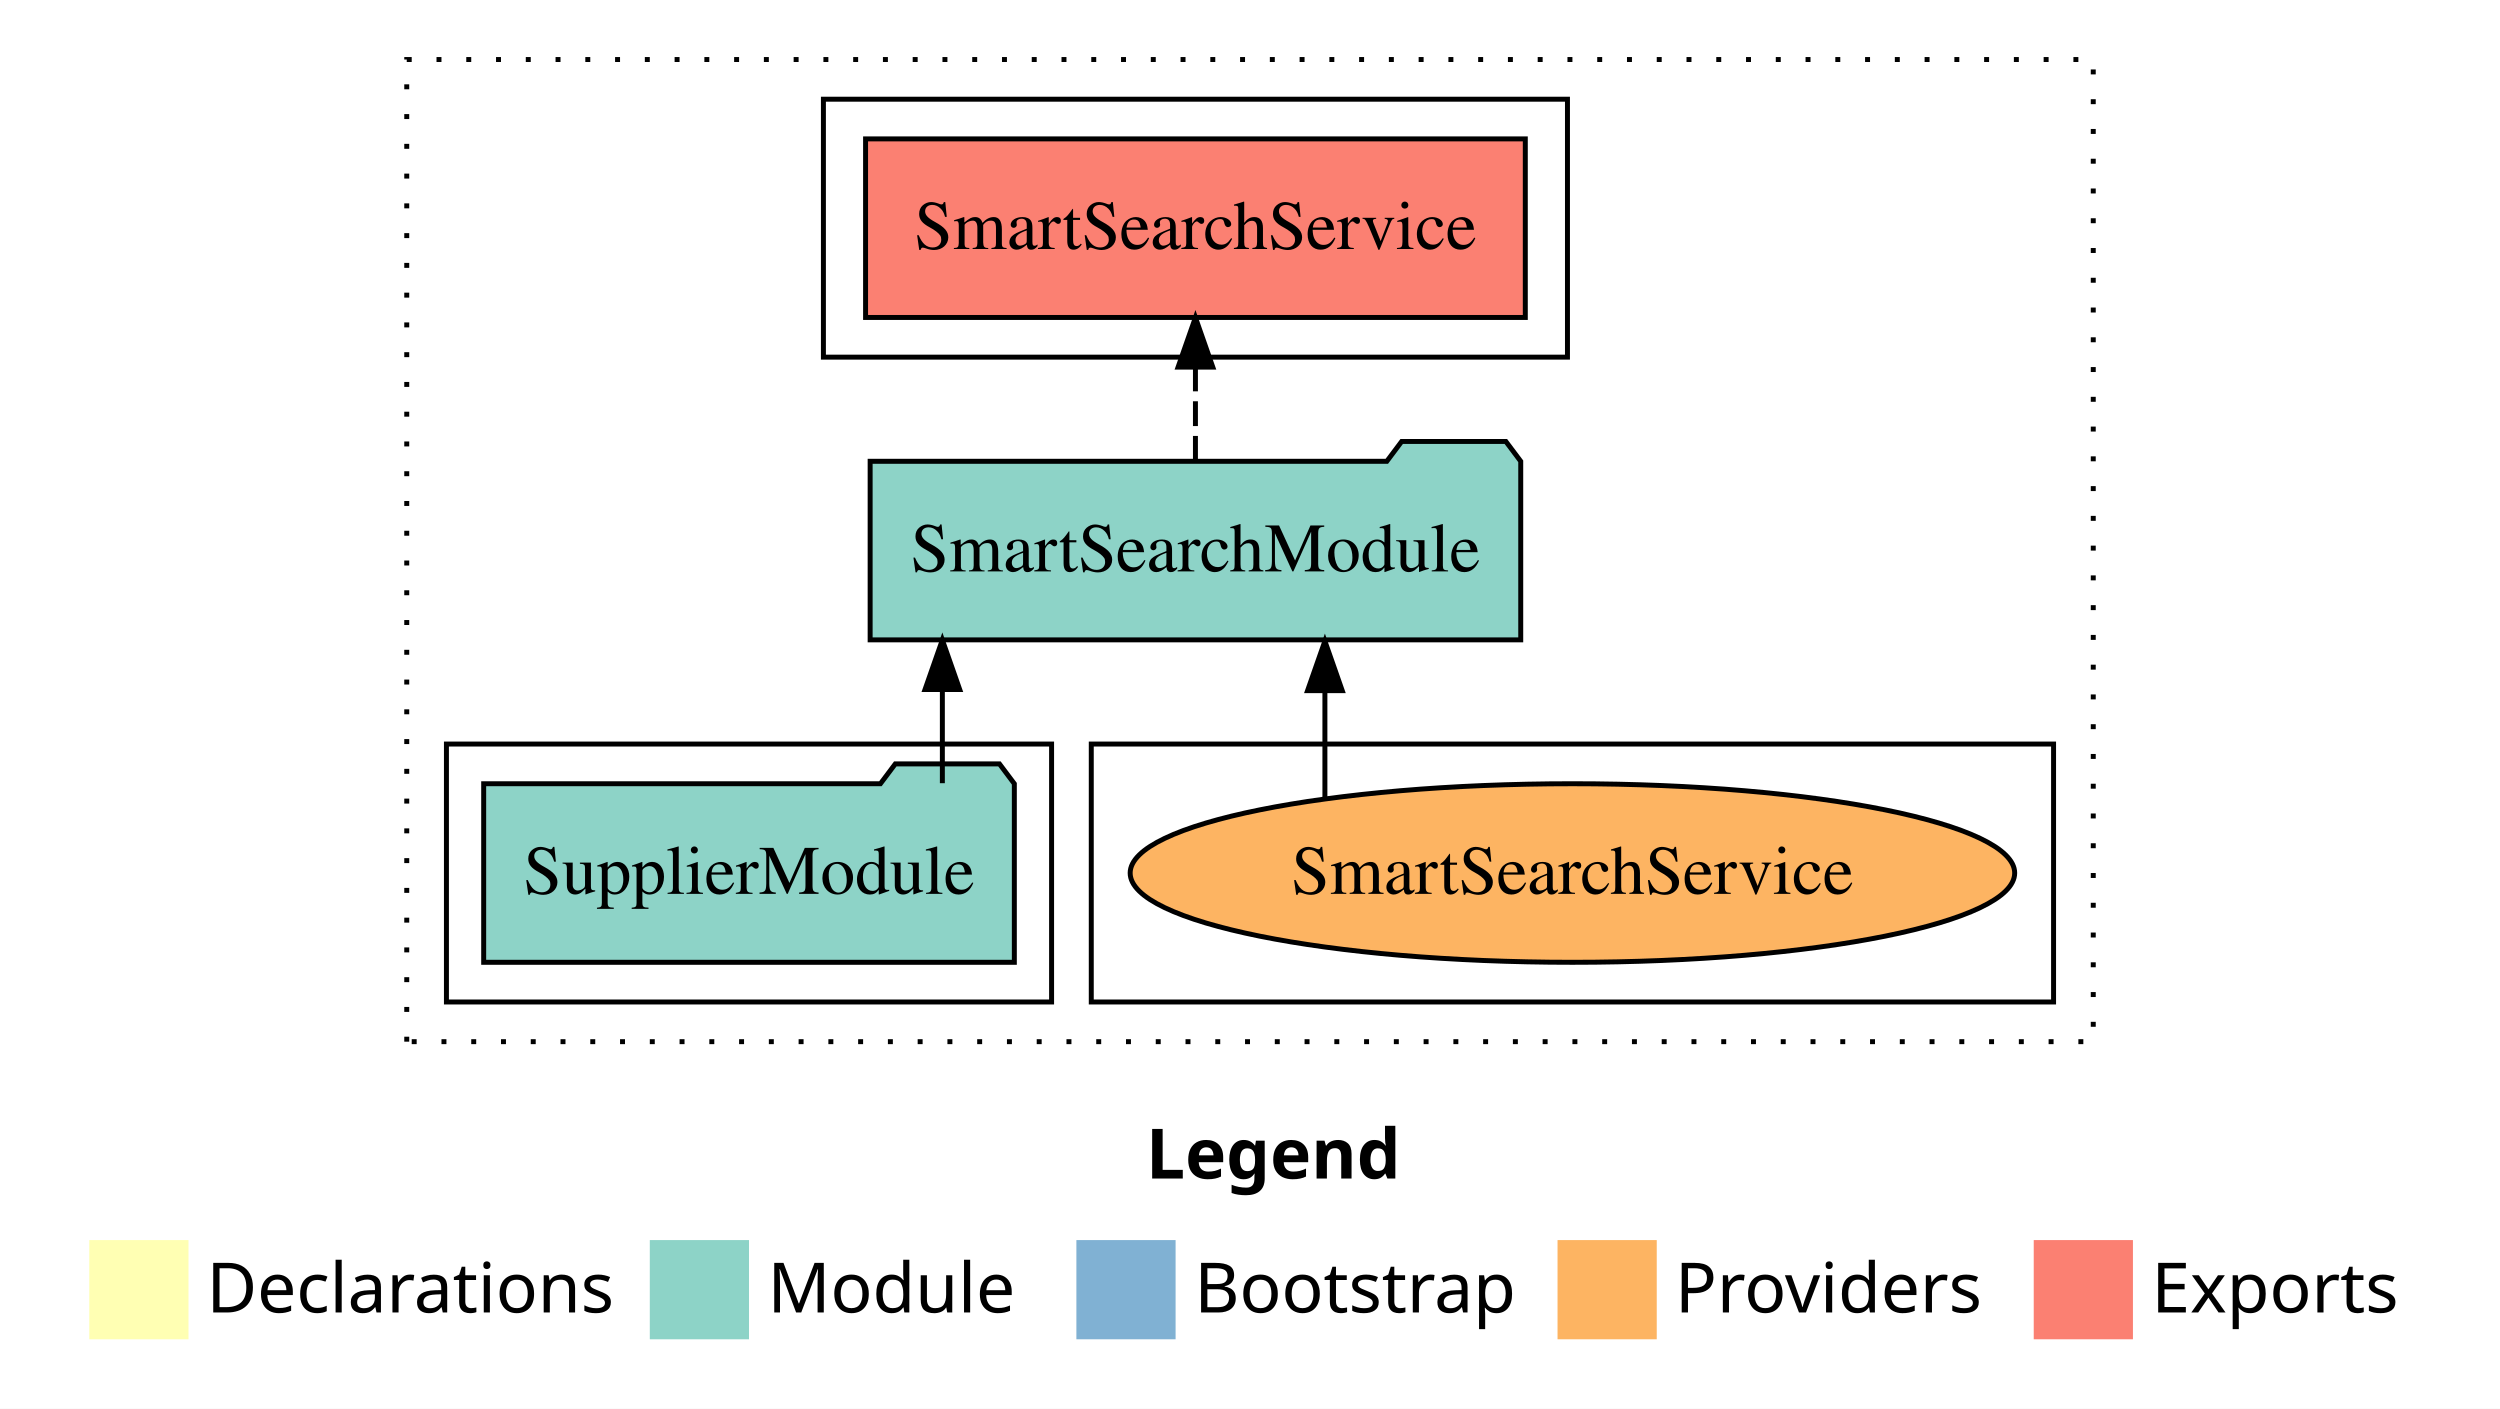
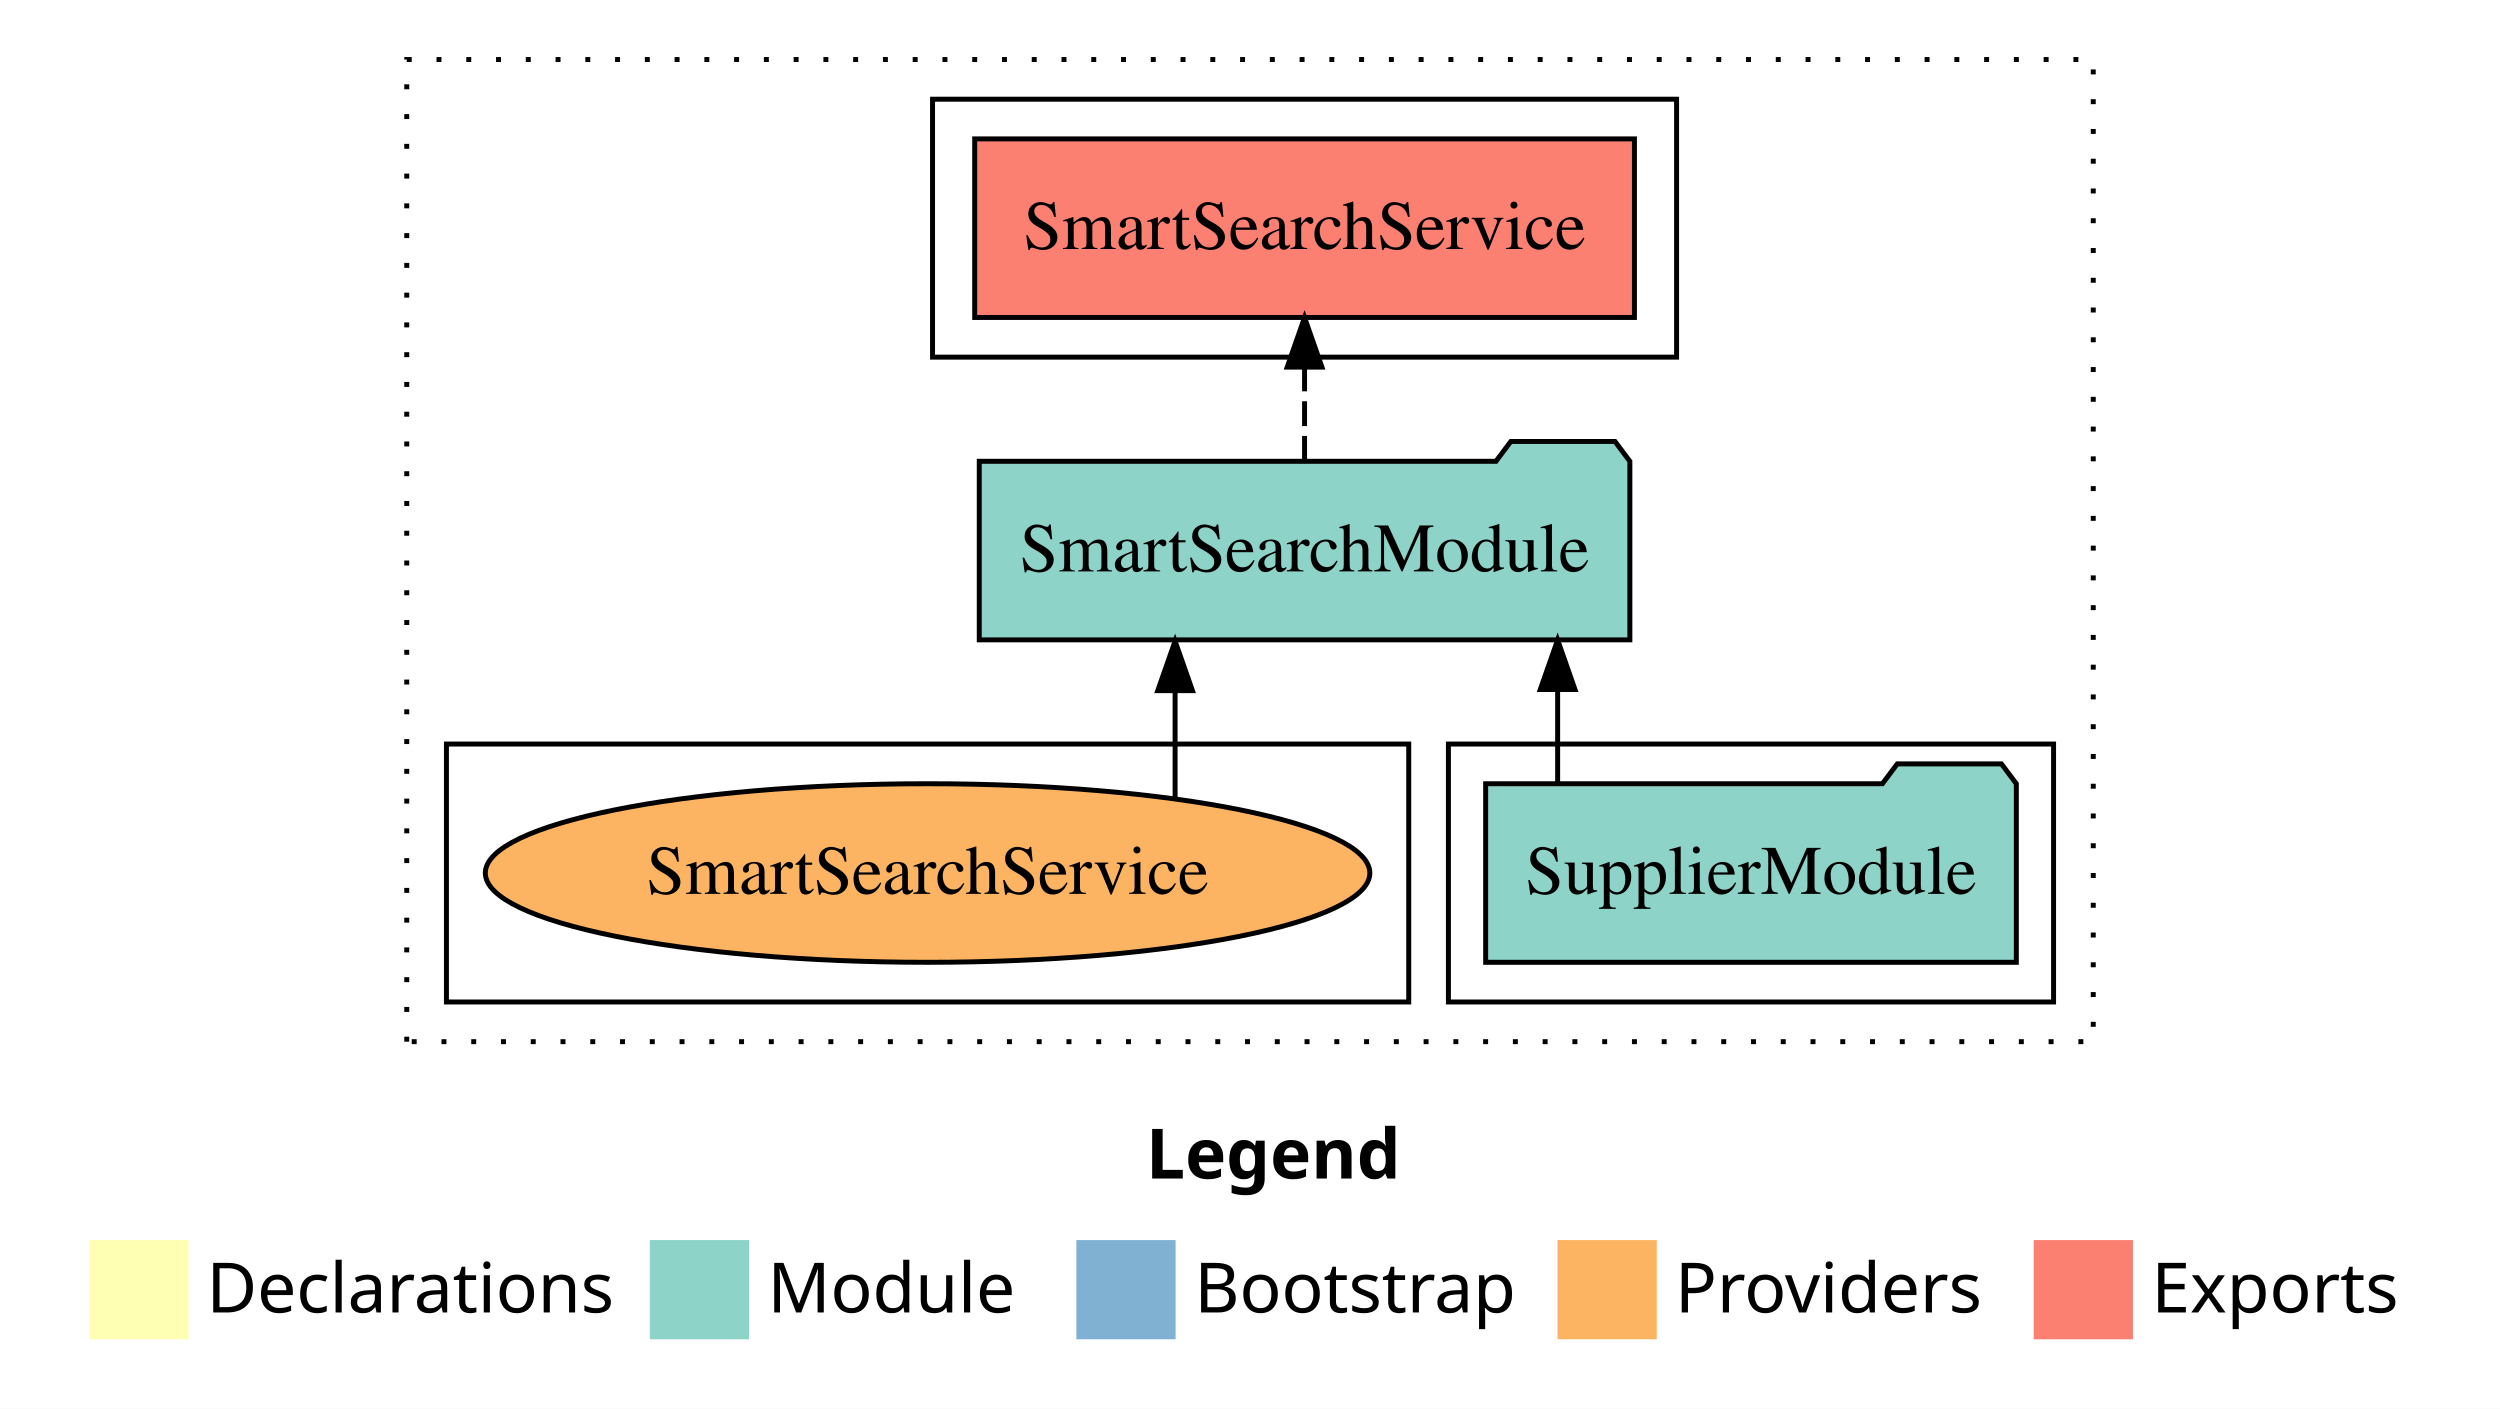
<svg xmlns="http://www.w3.org/2000/svg" width="504pt" height="284pt" viewBox="0.00 0.00 504.00 284.00">
  <g id="graph0" class="graph" transform="scale(1 1) rotate(0) translate(4 280)">
    <polygon fill="white" stroke="transparent" points="-4,4 -4,-280 500,-280 500,4 -4,4" />
    <text text-anchor="start" x="227.01" y="-42.4" font-family="Times-12" font-weight="bold" font-size="14.00">Legend</text>
    <polygon fill="#ffffb3" stroke="transparent" points="14,-10 14,-30 34,-30 34,-10 14,-10" />
    <text text-anchor="start" x="37.63" y="-15.4" font-family="Times-12" font-size="14.00">  Declarations</text>
    <polygon fill="#8dd3c7" stroke="transparent" points="127,-10 127,-30 147,-30 147,-10 127,-10" />
    <text text-anchor="start" x="150.73" y="-15.4" font-family="Times-12" font-size="14.00">  Module</text>
    <polygon fill="#80b1d3" stroke="transparent" points="213,-10 213,-30 233,-30 233,-10 213,-10" />
    <text text-anchor="start" x="236.78" y="-15.4" font-family="Times-12" font-size="14.00">  Bootstrap</text>
    <polygon fill="#fdb462" stroke="transparent" points="310,-10 310,-30 330,-30 330,-10 310,-10" />
    <text text-anchor="start" x="333.67" y="-15.4" font-family="Times-12" font-size="14.00">  Providers</text>
    <polygon fill="#fb8072" stroke="transparent" points="406,-10 406,-30 426,-30 426,-10 406,-10" />
    <text text-anchor="start" x="429.73" y="-15.4" font-family="Times-12" font-size="14.00">  Exports</text>
    <g id="clust1" class="cluster">
      <polygon fill="none" stroke="black" stroke-dasharray="1,5" points="78,-70 78,-268 418,-268 418,-70 78,-70" />
    </g>
-     <g id="clust6" class="cluster">
-       <polygon fill="none" stroke="black" points="216,-78 216,-130 410,-130 410,-78 216,-78" />
-     </g>
    <g id="clust3" class="cluster">
-       <polygon fill="none" stroke="black" points="86,-78 86,-130 208,-130 208,-78 86,-78" />
+       <polygon fill="none" stroke="black" points="288,-78 288,-130 410,-130 410,-78 288,-78" />
    </g>
    <g id="clust4" class="cluster">
-       <polygon fill="none" stroke="black" points="162,-208 162,-260 312,-260 312,-208 162,-208" />
+       <polygon fill="none" stroke="black" points="184,-208 184,-260 334,-260 334,-208 184,-208" />
+     </g>
+     <g id="clust6" class="cluster">
+       <polygon fill="none" stroke="black" points="86,-78 86,-130 280,-130 280,-78 86,-78" />
    </g>
    <g id="node1" class="node">
-       <polygon fill="#8dd3c7" stroke="black" points="200.49,-122 197.49,-126 176.49,-126 173.49,-122 93.51,-122 93.51,-86 200.49,-86 200.49,-122" />
-       <text text-anchor="middle" x="147" y="-99.8" font-family="Times,serif" font-size="14.00">SupplierModule</text>
+       <polygon fill="#8dd3c7" stroke="black" points="402.49,-122 399.49,-126 378.49,-126 375.49,-122 295.51,-122 295.51,-86 402.49,-86 402.49,-122" />
+       <text text-anchor="middle" x="349" y="-99.8" font-family="Times,serif" font-size="14.00">SupplierModule</text>
    </g>
    <g id="node2" class="node">
-       <polygon fill="#8dd3c7" stroke="black" points="302.58,-187 299.58,-191 278.58,-191 275.58,-187 171.42,-187 171.42,-151 302.58,-151 302.58,-187" />
-       <text text-anchor="middle" x="237" y="-164.8" font-family="Times,serif" font-size="14.00">SmartSearchModule</text>
+       <polygon fill="#8dd3c7" stroke="black" points="324.58,-187 321.58,-191 300.58,-191 297.58,-187 193.42,-187 193.42,-151 324.58,-151 324.58,-187" />
+       <text text-anchor="middle" x="259" y="-164.8" font-family="Times,serif" font-size="14.00">SmartSearchModule</text>
    </g>
    <g id="edge1" class="edge">
-       <path fill="none" stroke="black" d="M185.98,-122.11C185.98,-122.11 185.98,-140.99 185.98,-140.99" />
-       <polygon fill="black" stroke="black" points="182.48,-140.99 185.98,-150.99 189.48,-140.99 182.48,-140.99" />
+       <path fill="none" stroke="black" d="M310.02,-122.11C310.02,-122.11 310.02,-140.99 310.02,-140.99" />
+       <polygon fill="black" stroke="black" points="306.52,-140.99 310.02,-150.99 313.52,-140.99 306.52,-140.99" />
    </g>
    <g id="node3" class="node">
-       <polygon fill="#fb8072" stroke="black" points="303.5,-252 170.5,-252 170.5,-216 303.5,-216 303.5,-252" />
-       <text text-anchor="middle" x="237" y="-229.8" font-family="Times,serif" font-size="14.00">SmartSearchService </text>
+       <polygon fill="#fb8072" stroke="black" points="325.5,-252 192.5,-252 192.5,-216 325.5,-216 325.5,-252" />
+       <text text-anchor="middle" x="259" y="-229.8" font-family="Times,serif" font-size="14.00">SmartSearchService </text>
    </g>
    <g id="edge2" class="edge">
-       <path fill="none" stroke="black" stroke-dasharray="5,2" d="M237,-187.11C237,-187.11 237,-205.99 237,-205.99" />
-       <polygon fill="black" stroke="black" points="233.5,-205.99 237,-215.99 240.5,-205.99 233.5,-205.99" />
+       <path fill="none" stroke="black" stroke-dasharray="5,2" d="M259,-187.11C259,-187.11 259,-205.99 259,-205.99" />
+       <polygon fill="black" stroke="black" points="255.5,-205.99 259,-215.99 262.5,-205.99 255.5,-205.99" />
    </g>
    <g id="node4" class="node">
-       <ellipse fill="#fdb462" stroke="black" cx="313" cy="-104" rx="89.16" ry="18" />
-       <text text-anchor="middle" x="313" y="-99.8" font-family="Times,serif" font-size="14.00">SmartSearchService</text>
+       <ellipse fill="#fdb462" stroke="black" cx="183" cy="-104" rx="89.16" ry="18" />
+       <text text-anchor="middle" x="183" y="-99.8" font-family="Times,serif" font-size="14.00">SmartSearchService</text>
    </g>
    <g id="edge3" class="edge">
-       <path fill="none" stroke="black" d="M263.1,-119.08C263.1,-119.08 263.1,-140.76 263.1,-140.76" />
-       <polygon fill="black" stroke="black" points="259.6,-140.76 263.1,-150.76 266.6,-140.76 259.6,-140.76" />
+       <path fill="none" stroke="black" d="M232.9,-119.08C232.9,-119.08 232.9,-140.76 232.9,-140.76" />
+       <polygon fill="black" stroke="black" points="229.4,-140.76 232.9,-150.76 236.4,-140.76 229.4,-140.76" />
    </g>
  </g>
</svg>
